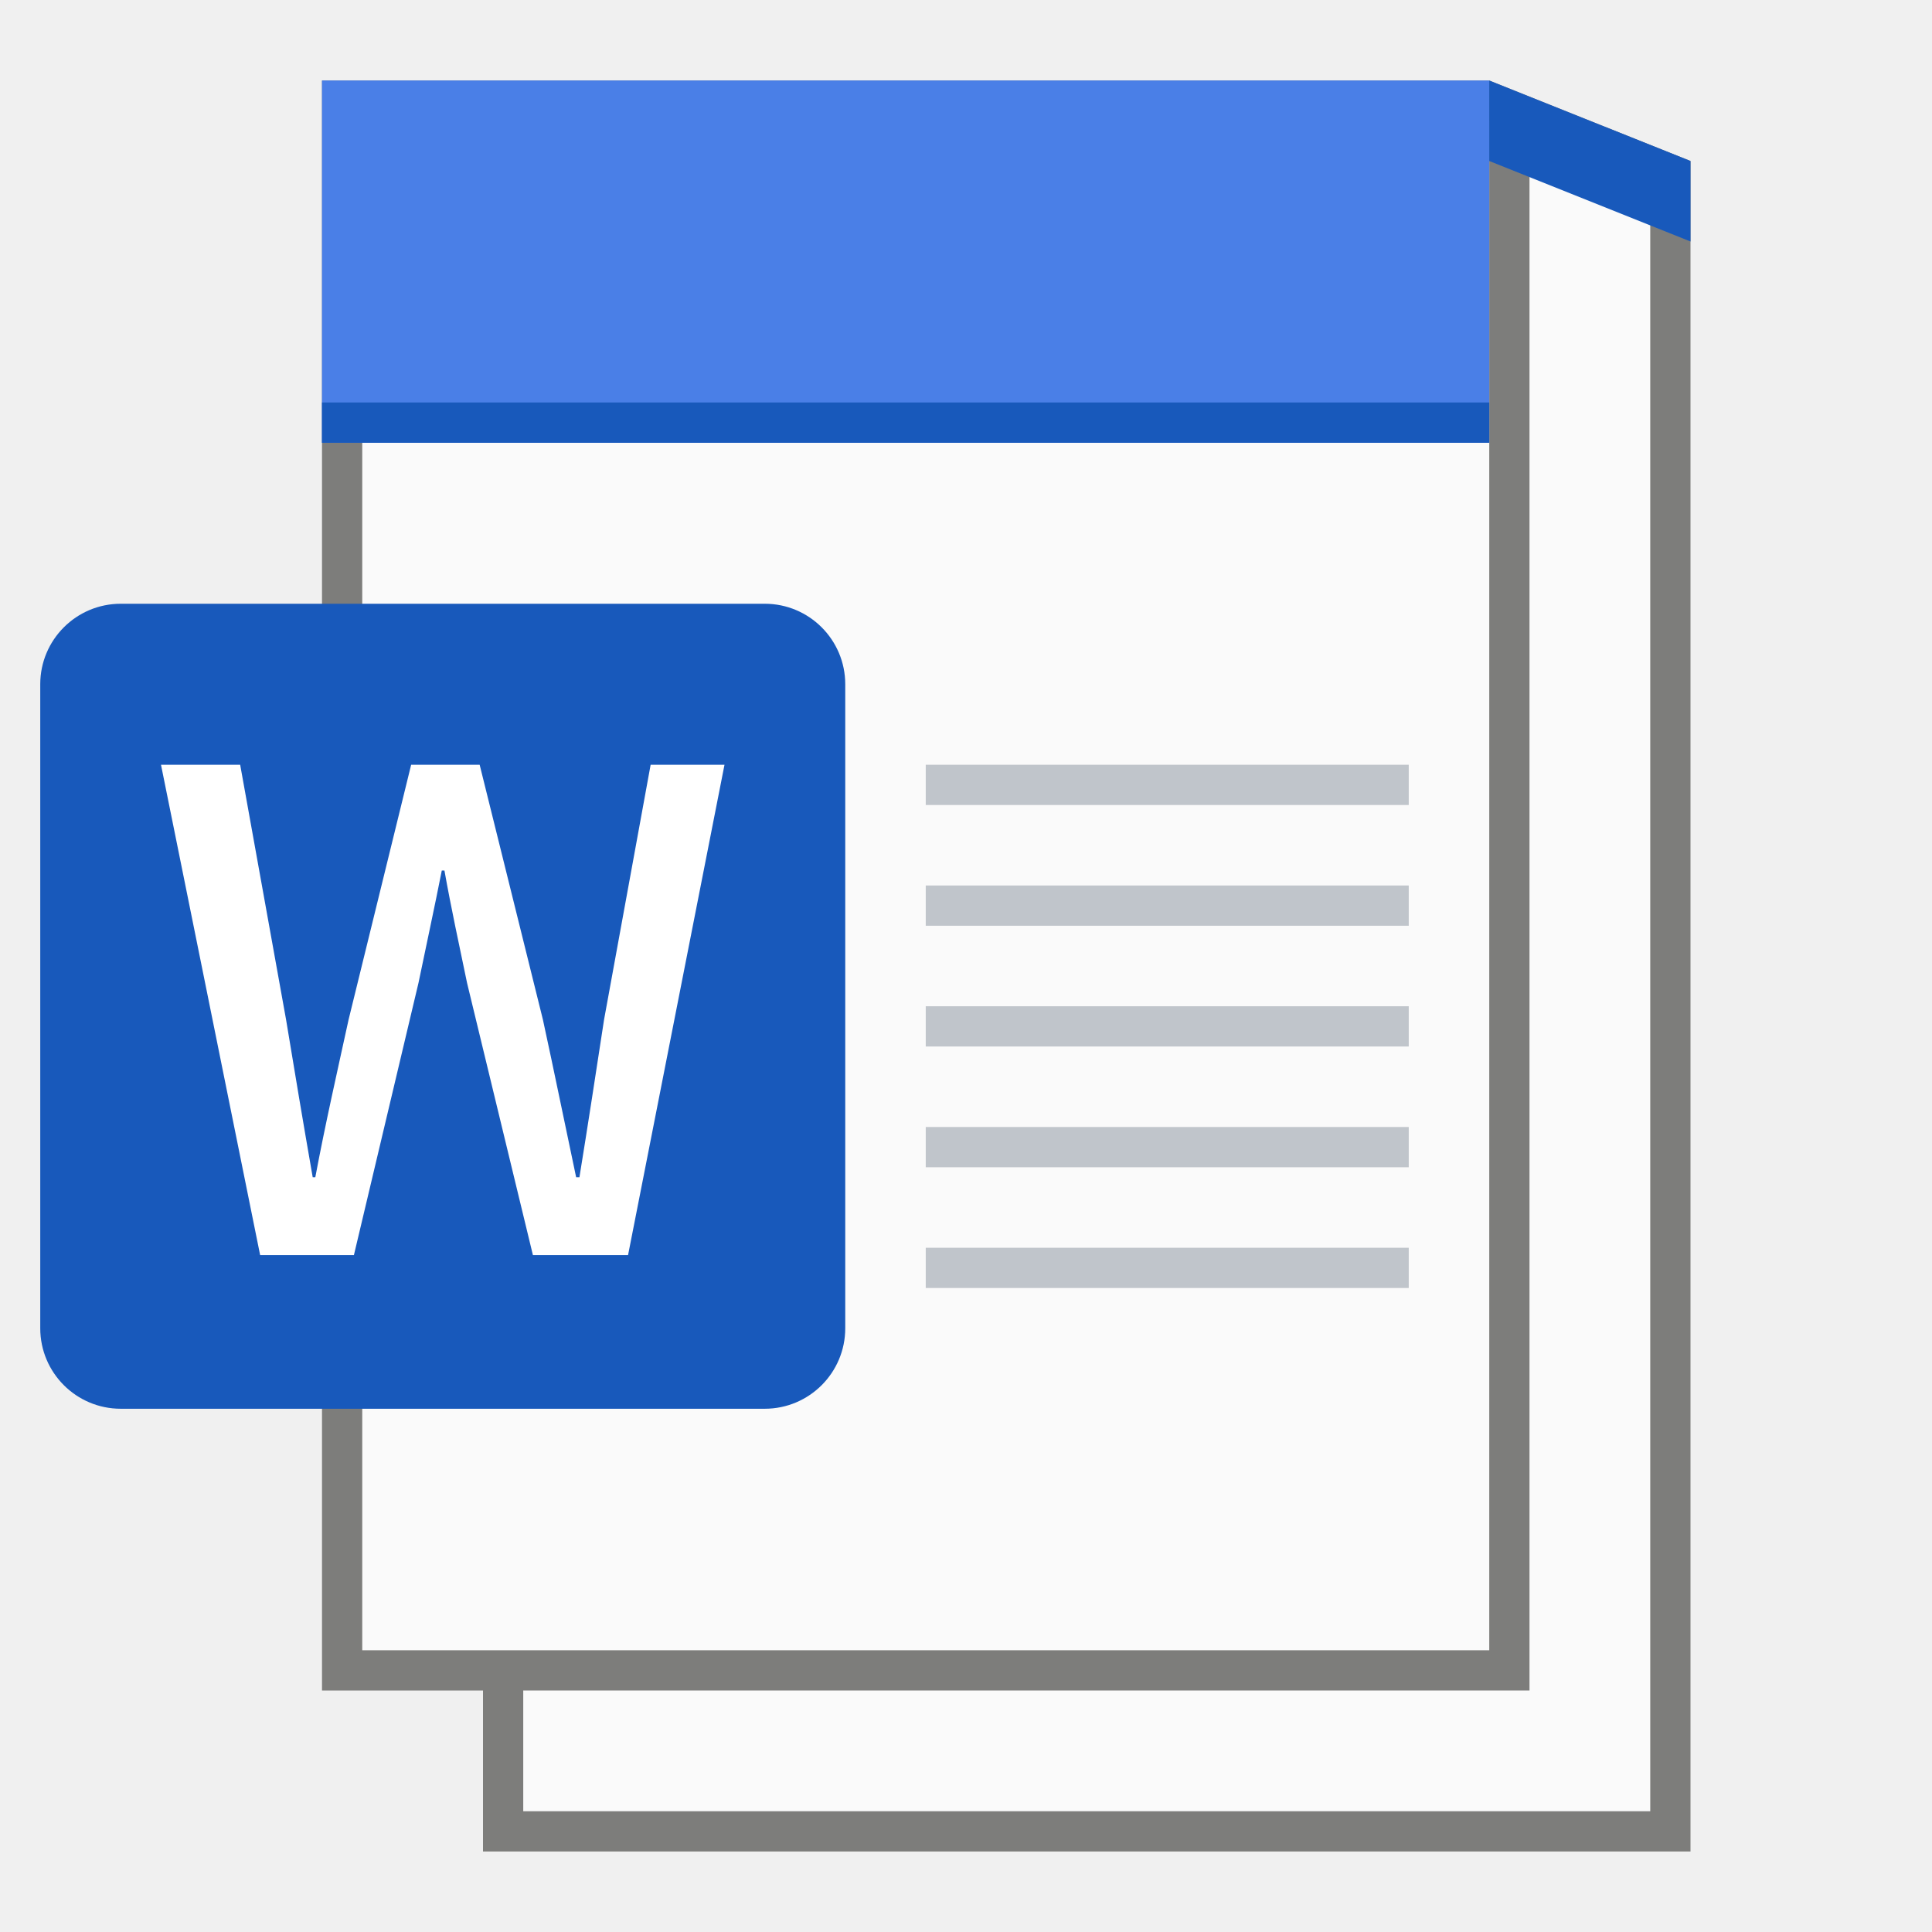
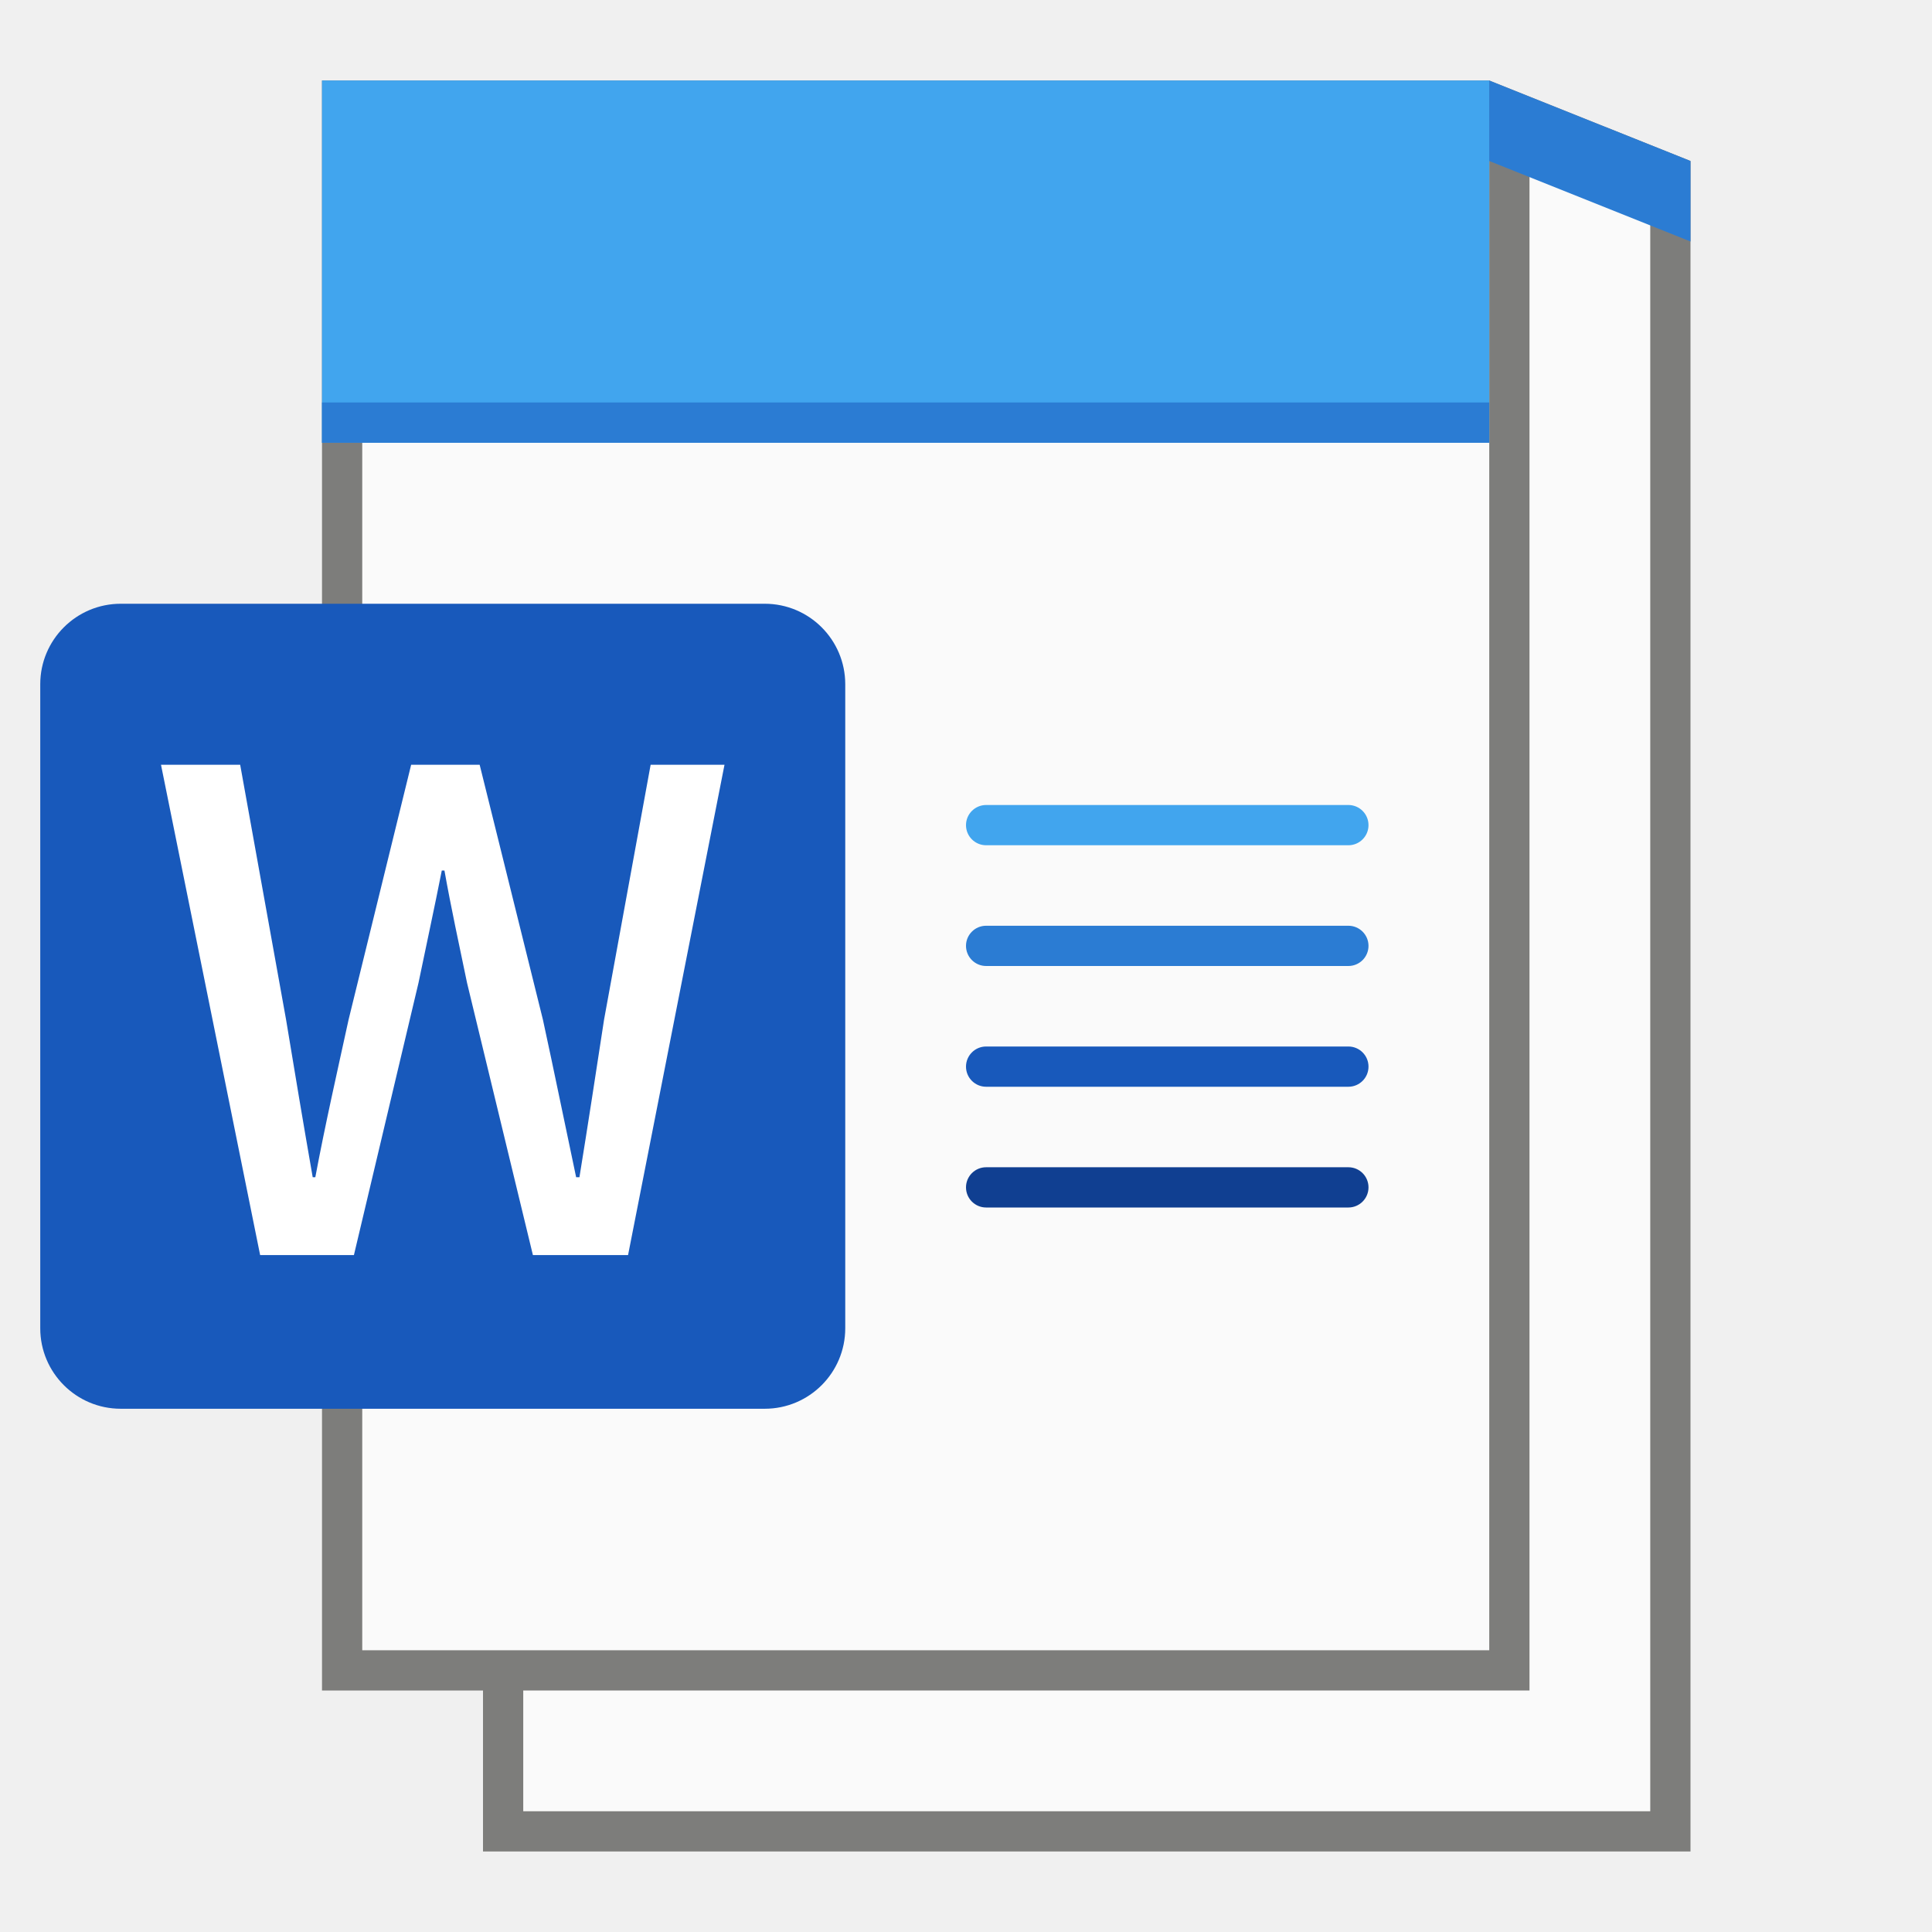
<svg xmlns="http://www.w3.org/2000/svg" width="48" height="48" viewBox="0 0 48 48" version="1.1" id="svg5">
  <defs id="defs2" />
  <path id="rect1054" style="fill:#7d7d7b;stroke-width:3;stroke-linecap:round;stroke-linejoin:round" d="m 8,2 29,4e-7 5,2 8e-6,42 H 12 V 42 H 8 Z" />
  <rect style="fill:#fafafa;fill-opacity:1;stroke-width:2.027;stroke-linejoin:round" id="rect1365" width="28" height="38" x="9" y="3" />
  <path id="rect2071" style="fill:#fafafa;stroke-width:2;stroke-linejoin:round" d="M 13,42 H 38 V 4 h 3 V 45 H 13 Z" />
-   <path id="rect6964" style="fill:#4a7fe7;fill-opacity:1;stroke:none;stroke-width:2.788;stroke-linecap:round;stroke-linejoin:round" d="M 8,2 37,2 V 11 H 8 Z" />
-   <path id="rect13579" style="fill:#1859bb;fill-opacity:1;stroke-width:2.82;stroke-linecap:round;stroke-linejoin:round" d="m 37,2 v 2 l 5,2 V 4 Z M 8,10 V 11 H 37 V 10 Z" />
-   <path id="rect847" style="fill:#c0c5cb;fill-opacity:1;stroke-width:2;stroke-linejoin:round" d="m 23,19 v 1 h 12 v -1 z m 0,3 v 1 h 12 v -1 z m 0,3 v 1 h 12 v -1 z m 0,3 v 1 h 12 v -1 z m 0,3 v 1 h 12 v -1 z" />
+   <path id="rect6964" style="fill:#41a5ee;fill-opacity:1;stroke:none;stroke-width:2.788;stroke-linecap:round;stroke-linejoin:round" d="M 8,2 37,2 V 11 H 8 Z" />
+   <path id="rect13579" style="fill:#2b7cd3;fill-opacity:1;stroke-width:2.82;stroke-linecap:round;stroke-linejoin:round" d="m 37,2 v 2 l 5,2 V 4 Z M 8,10 V 11 H 37 V 10 Z" />
+   <rect style="fill:#103f91;fill-opacity:1;stroke-width:0.5;stroke-linecap:round" id="rect445" width="10" height="1" x="24" y="29" ry="0.5" />
+   <rect style="fill:#1859bb;fill-opacity:1;stroke-width:1.826;stroke-linecap:round" id="rect341" width="10" height="1" x="24" y="26" ry="0.5" />
+   <rect style="fill:#2b7cd3;fill-opacity:1;stroke-width:1.826;stroke-linecap:round" id="rect343" width="10" height="1" x="24" y="23" ry="0.5" />
+   <rect style="fill:#41a5ee;fill-opacity:1;stroke-width:1.826;stroke-linecap:round" id="rect345" width="10" height="1" x="24" y="20" ry="0.5" />
  <rect style="fill:#1859bb;fill-opacity:1;stroke-width:2;stroke-linejoin:round" id="rect844" width="20" height="20" x="1" y="15" ry="2" />
  <path id="rect8731" style="fill:#ffffff;fill-opacity:1;stroke-width:1.24;stroke-linecap:round;stroke-linejoin:round" d="m 4,19 2.463,12.182 h 2.33 l 1.604,-6.761 c 0.198,-0.959 0.397,-1.868 0.579,-2.793 h 0.066 c 0.165,0.926 0.363,1.835 0.562,2.793 l 1.636,6.761 h 2.364 L 18,19 h -1.835 l -1.157,6.331 c -0.198,1.289 -0.397,2.595 -0.612,3.917 h -0.082 C 14.033,27.926 13.769,26.62 13.488,25.331 L 11.917,19 H 10.215 L 8.661,25.331 C 8.38,26.62 8.082,27.926 7.834,29.248 H 7.769 C 7.538,27.926 7.322,26.636 7.107,25.331 L 5.967,19 Z" />
</svg>
